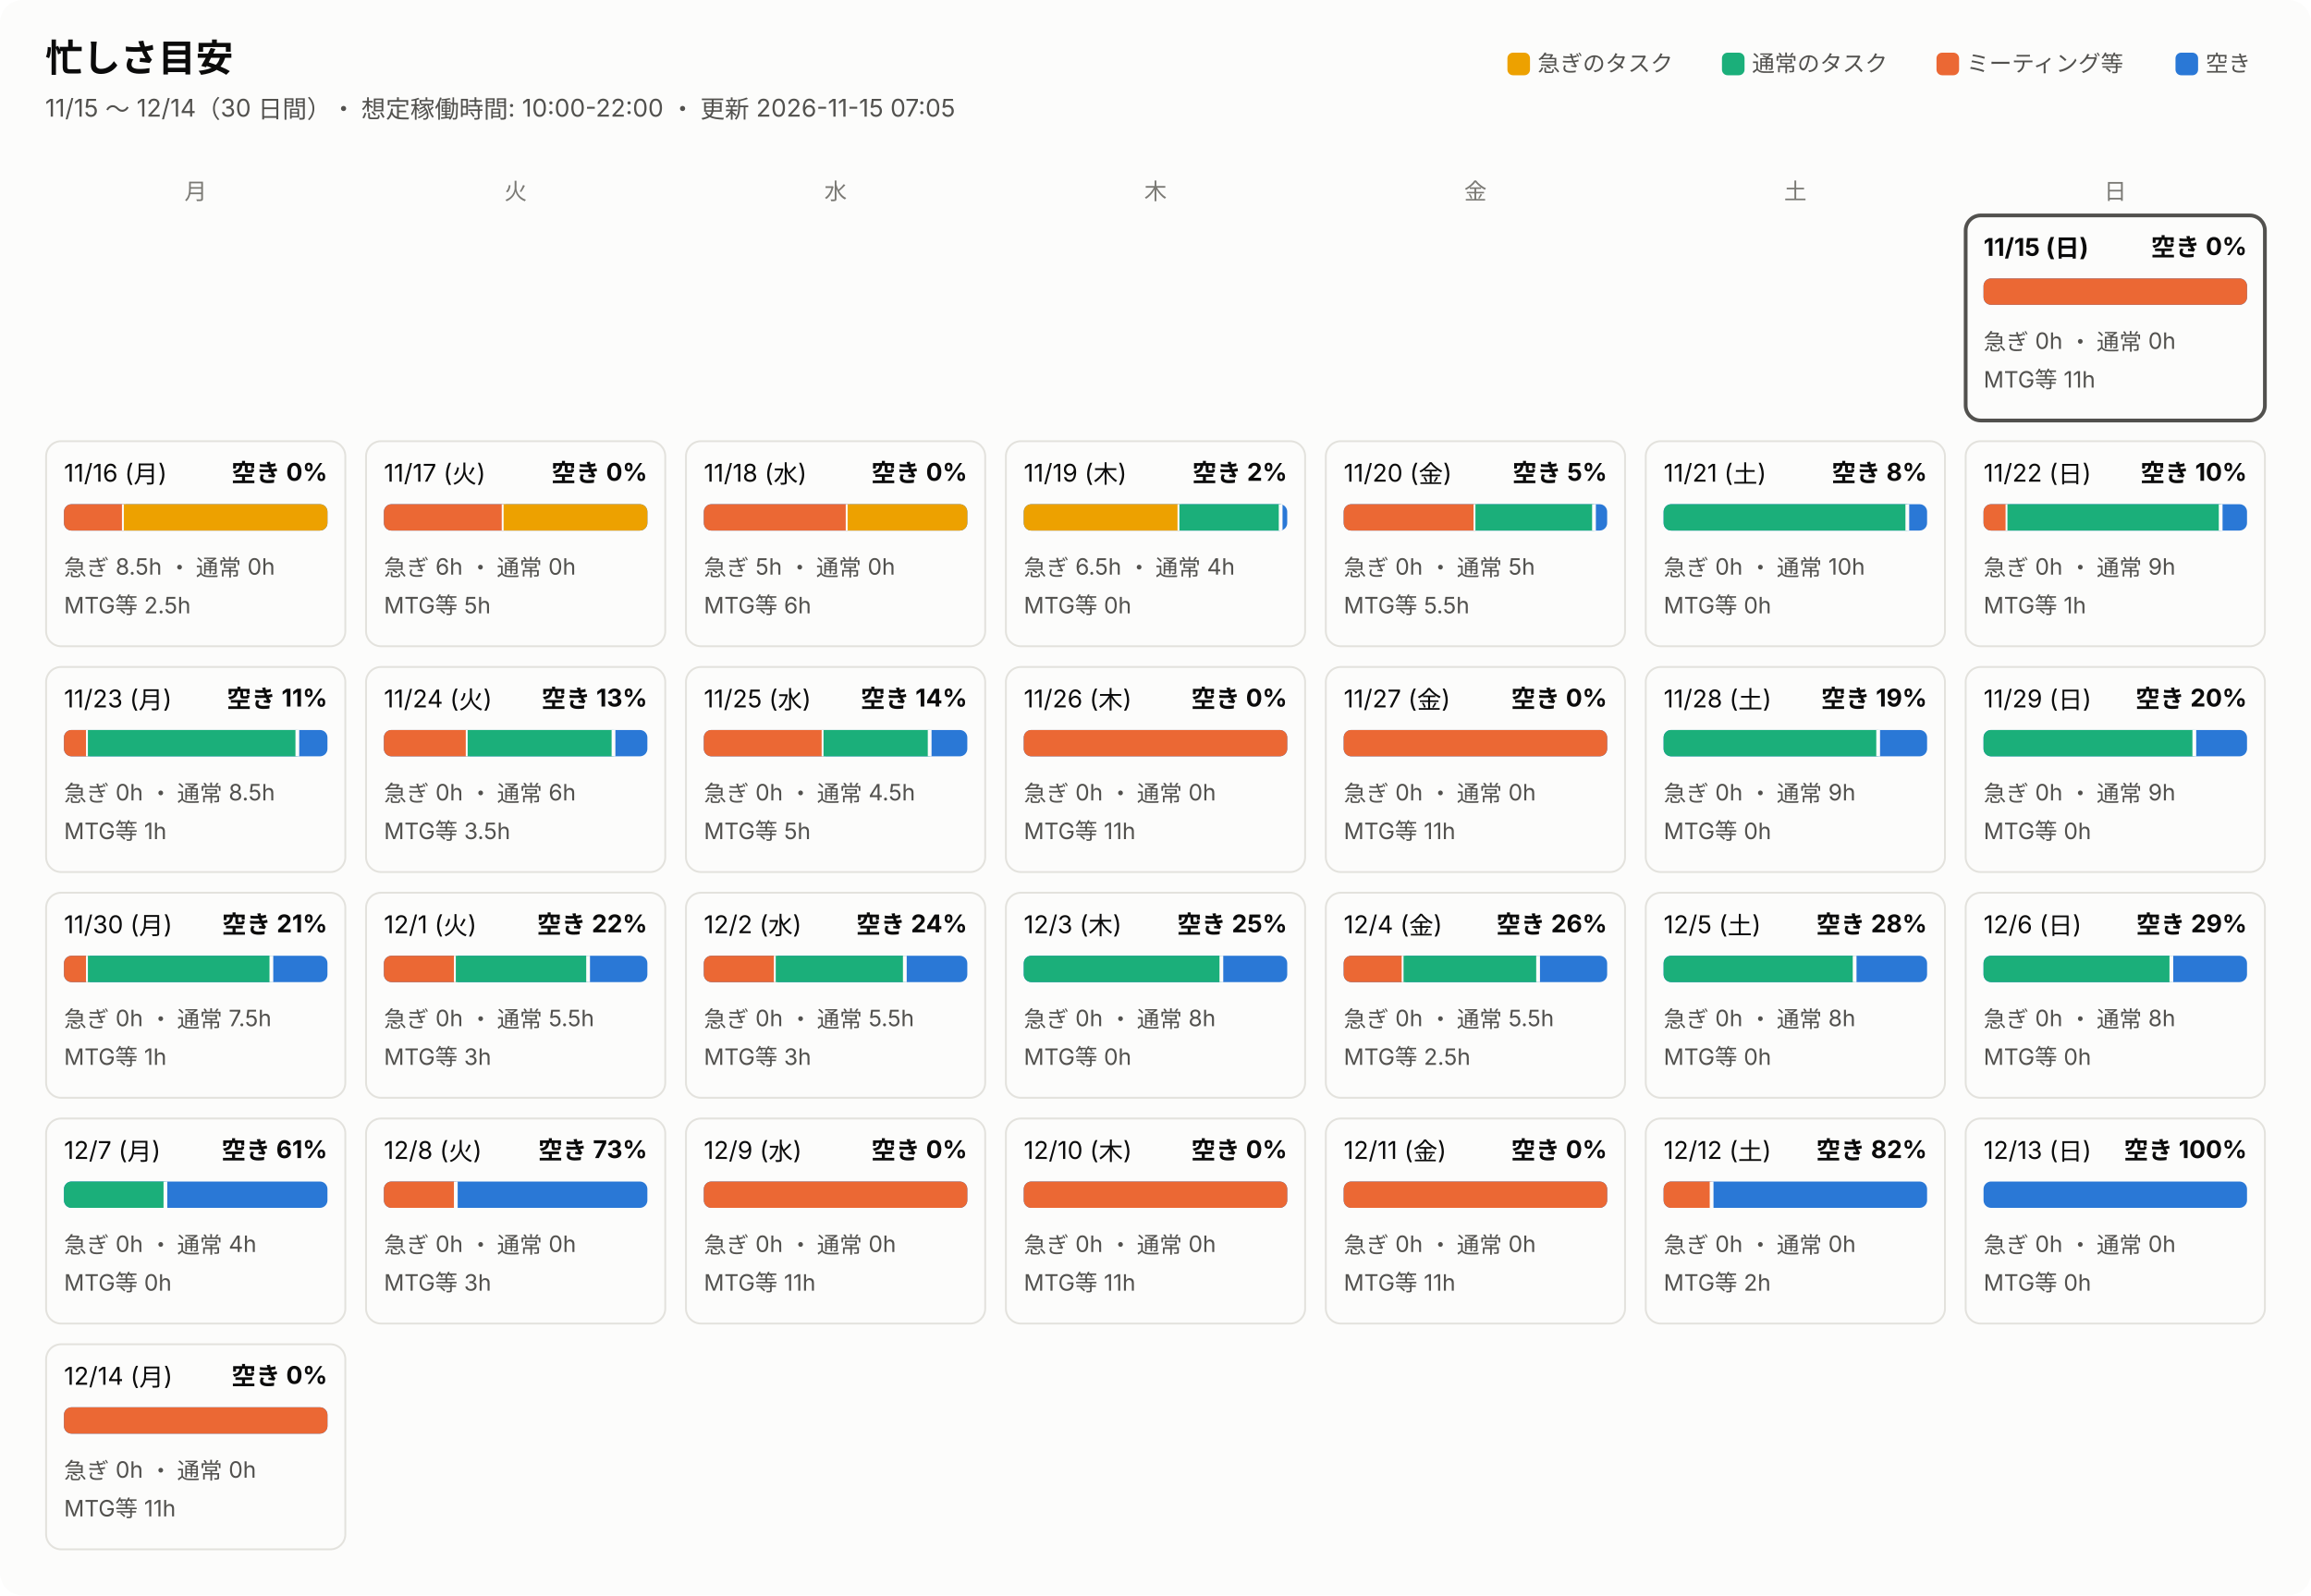
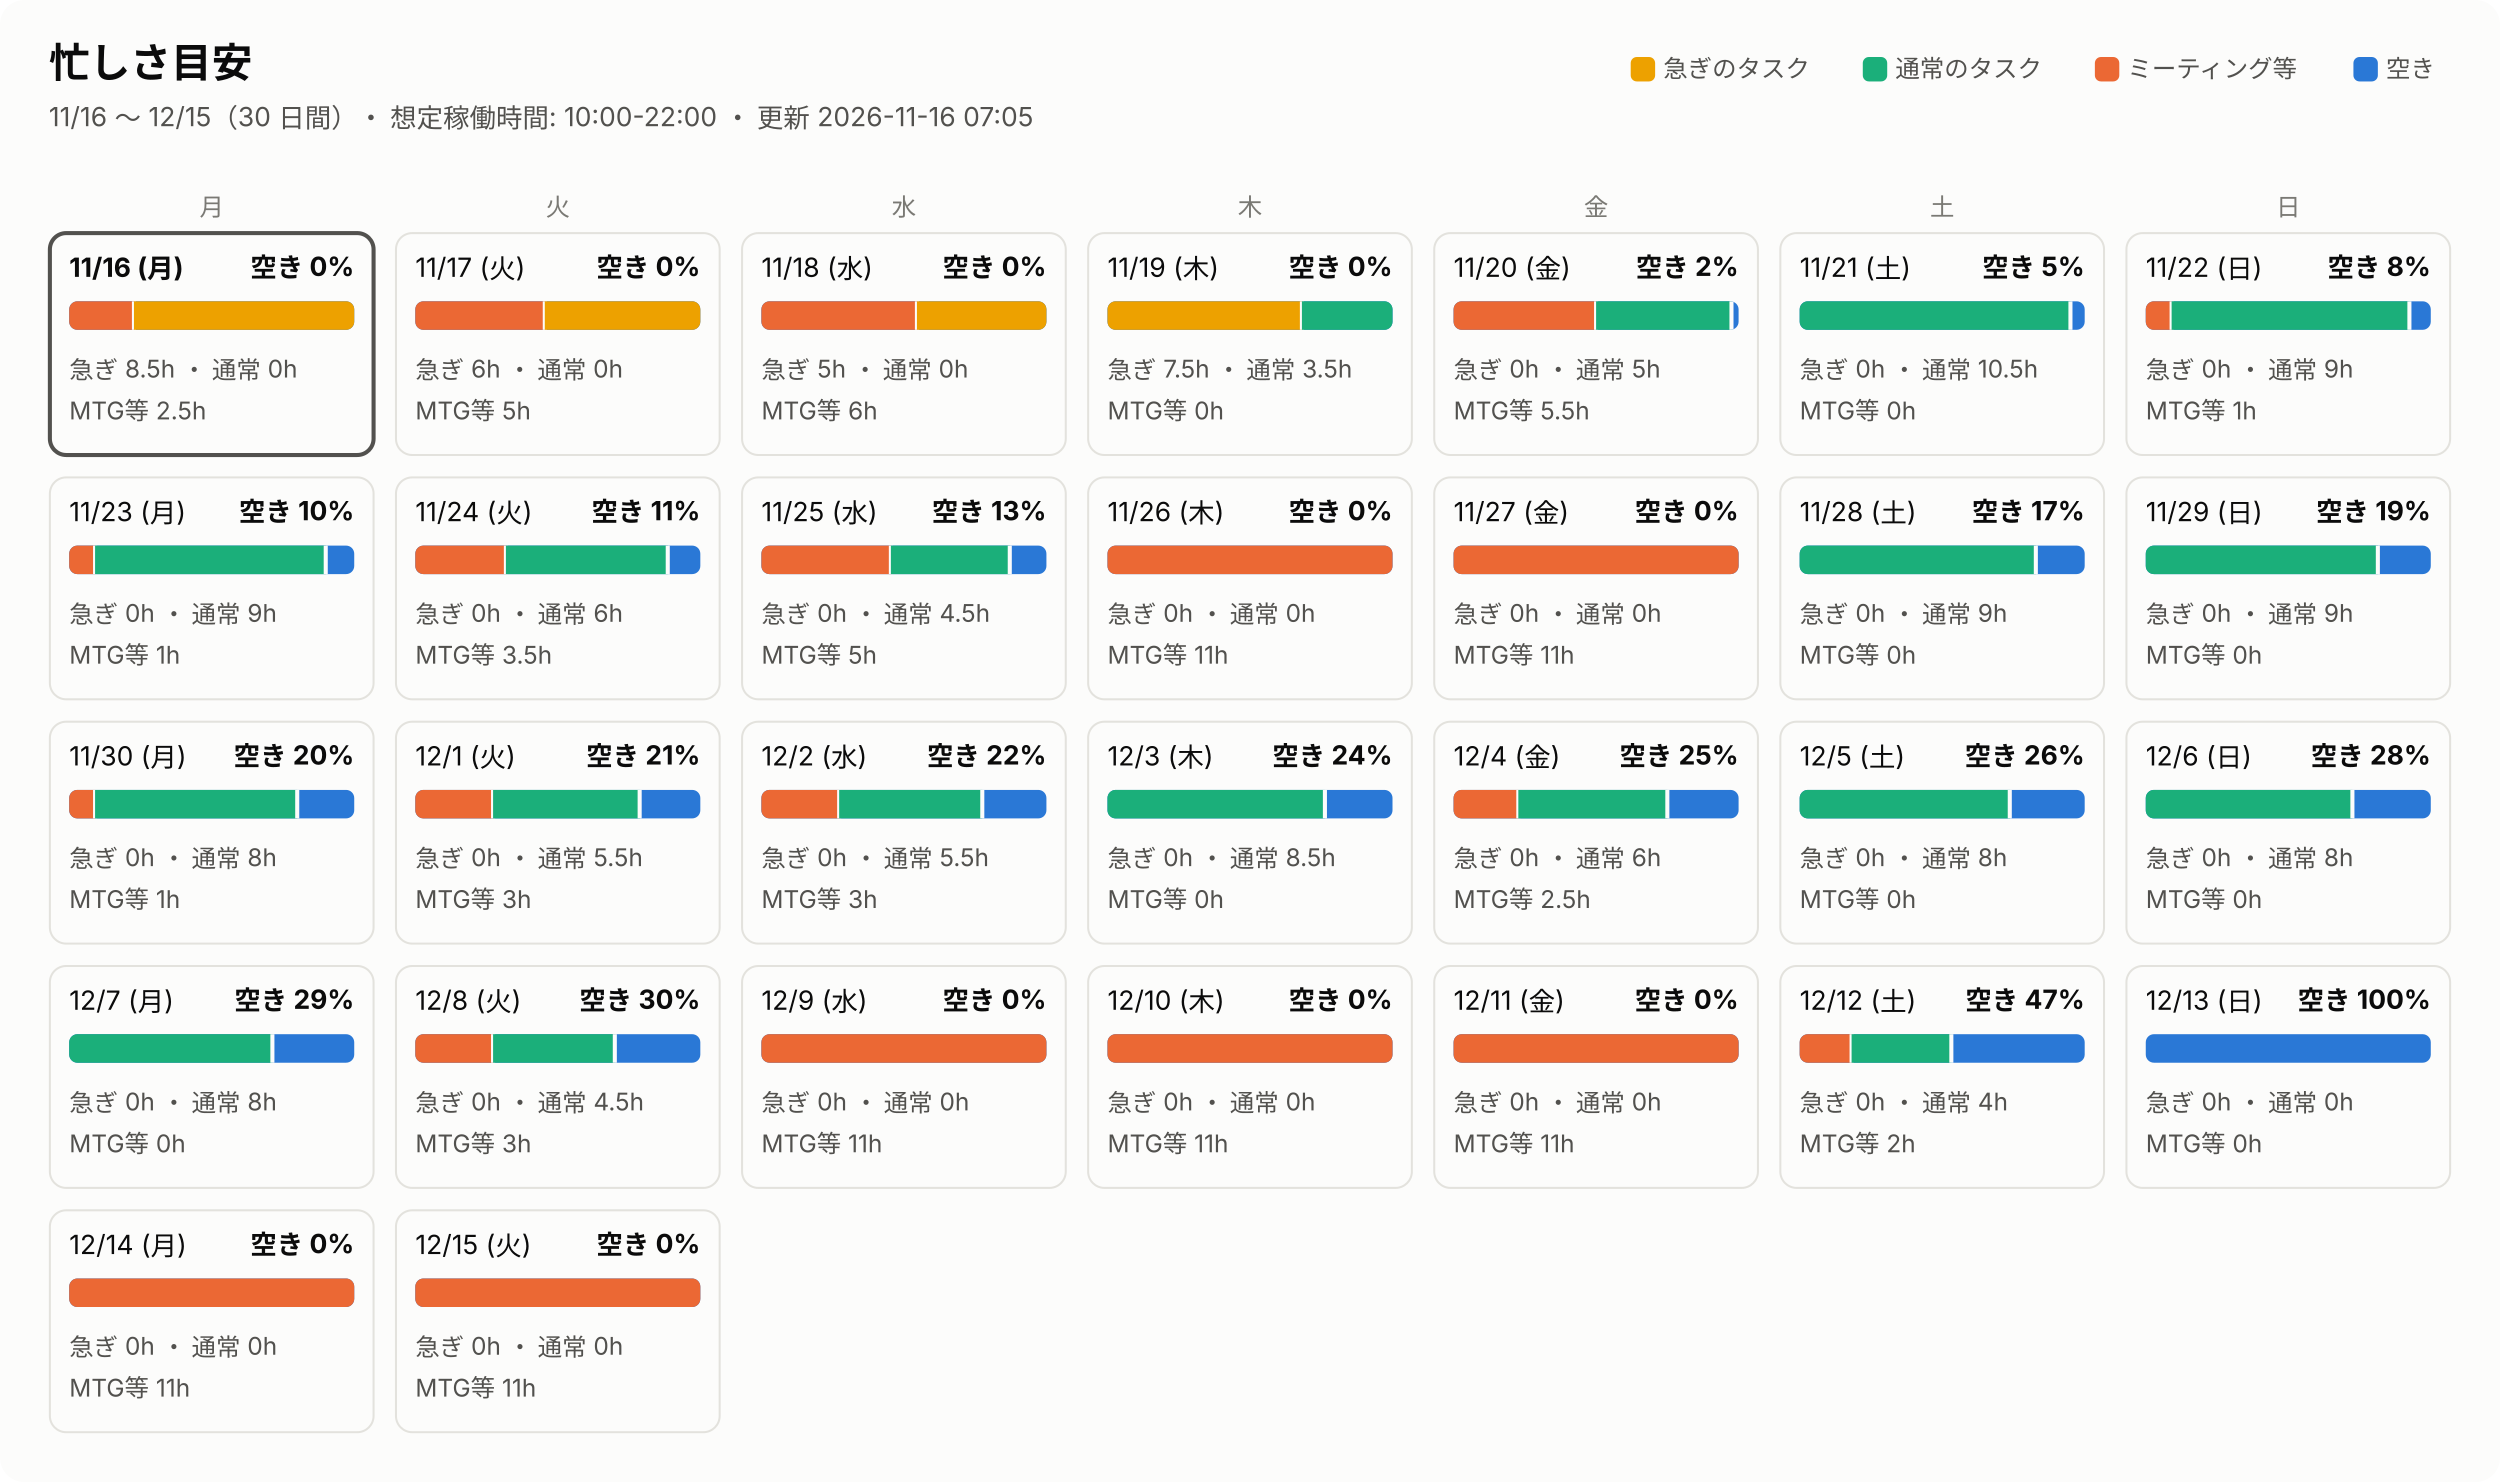
- <svg xmlns="http://www.w3.org/2000/svg" viewBox="0 0 1228 848" width="1228" height="848" role="img" aria-label="忙しさ目安" class="viz">
+ <svg xmlns="http://www.w3.org/2000/svg" viewBox="0 0 1228 728" width="1228" height="728" role="img" aria-label="忙しさ目安" class="viz">
  <style>
    .viz { color-scheme: light dark; }
    .surface { fill: #fcfcfb; }
    .text-1 { fill: #0b0b0b; }
    .text-2 { fill: #52514e; }
    .text-3 { fill: #7a7974; }
    .tasks { fill: #eda100; }
    .flex { fill: #1baf7a; }
    .meetings { fill: #eb6834; }
    .free { fill: #2a78d6; }
    .cell { fill: none; stroke: #e3e2dd; }
    .cell-today { fill: none; stroke: #52514e; }
    .gap { stroke: #fcfcfb; }
    .capmark { stroke: #0b0b0b; }
    .overflow { fill: #d03b3b; }
    text { font-family: -apple-system, BlinkMacSystemFont, "Segoe UI", "Hiragino Sans",
           "Noto Sans JP", "Yu Gothic UI", Meiryo, sans-serif; }
    @media (prefers-color-scheme: dark) {
      .surface { fill: #1a1a19; }
      .text-1 { fill: #f0efec; }
      .text-2 { fill: #c3c2b7; }
      .text-3 { fill: #8f8e87; }
      .tasks { fill: #c98500; }
      .flex { fill: #199e70; }
      .meetings { fill: #d95926; }
      .free { fill: #3987e5; }
      .cell { stroke: #333331; }
      .cell-today { stroke: #c3c2b7; }
      .gap { stroke: #1a1a19; }
      .capmark { stroke: #f0efec; }
      .overflow { fill: #e66767; }
    }
</style>
-   <rect class="surface" x="0" y="0" width="1228" height="848" rx="12" />
+   <rect class="surface" x="0" y="0" width="1228" height="728" rx="12" />
  <text class="text-1" x="24" y="38" font-size="20" font-weight="700">忙しさ目安</text>
-   <text class="text-2" x="24" y="62" font-size="13">11/15 〜 12/14（30 日間）・ 想定稼働時間: 10:00-22:00 ・ 更新 2026-11-15 07:05</text>
+   <text class="text-2" x="24" y="62" font-size="13">11/16 〜 12/15（30 日間）・ 想定稼働時間: 10:00-22:00 ・ 更新 2026-11-16 07:05</text>
  <rect class="tasks" x="801" y="28" width="12" height="12" rx="3" />
  <text class="text-2" x="817" y="38" font-size="12">急ぎのタスク</text>
  <rect class="flex" x="915" y="28" width="12" height="12" rx="3" />
  <text class="text-2" x="931" y="38" font-size="12">通常のタスク</text>
  <rect class="meetings" x="1029" y="28" width="12" height="12" rx="3" />
  <text class="text-2" x="1045" y="38" font-size="12">ミーティング等</text>
  <rect class="free" x="1156" y="28" width="12" height="12" rx="3" />
  <text class="text-2" x="1172" y="38" font-size="12">空き</text>
  <text class="text-3" x="104.0" y="106" text-anchor="middle" font-size="12">月</text>
  <text class="text-3" x="274.0" y="106" text-anchor="middle" font-size="12">火</text>
  <text class="text-3" x="444.0" y="106" text-anchor="middle" font-size="12">水</text>
  <text class="text-3" x="614.0" y="106" text-anchor="middle" font-size="12">木</text>
  <text class="text-3" x="784.0" y="106" text-anchor="middle" font-size="12">金</text>
  <text class="text-3" x="954.0" y="106" text-anchor="middle" font-size="12">土</text>
  <text class="text-3" x="1124.0" y="106" text-anchor="middle" font-size="12">日</text>
  <g>
-     <rect class="cell-today" stroke-width="2" x="1044.5" y="114.5" width="159" height="109" rx="8" />
-     <text class="text-1" x="1054" y="136" font-size="13" font-weight="700">11/15 (日)</text>
-     <text class="text-1" x="1194" y="136" text-anchor="end" font-size="13" font-weight="700">空き 0%</text>
+     <rect class="cell-today" stroke-width="2" x="24.5" y="114.5" width="159" height="109" rx="8" />
+     <text class="text-1" x="34" y="136" font-size="13" font-weight="700">11/16 (月)</text>
+     <text class="text-1" x="174" y="136" text-anchor="end" font-size="13" font-weight="700">空き 0%</text>
    <clipPath id="c0">
+       <rect x="34.0" y="148" width="140" height="14" rx="4" />
+     </clipPath>
+     <g clip-path="url(#c0)">
+       <rect class="free" x="34.0" y="148" width="140" height="14" />
+       <rect class="meetings" x="34.0" y="148" width="31.8" height="14" />
+       <line class="gap" stroke-width="2" x1="65.8" y1="148" x2="65.8" y2="162" />
+       <rect class="tasks" x="65.8" y="148" width="108.2" height="14" />
+     </g>
+     <text class="text-2" x="34" y="186" font-size="12">急ぎ 8.5h ・ 通常 0h</text>
+     <text class="text-2" x="34" y="206" font-size="12">MTG等 2.5h</text>
+   </g>
+   <g>
+     <rect class="cell" stroke-width="1" x="194.5" y="114.5" width="159" height="109" rx="8" />
+     <text class="text-1" x="204" y="136" font-size="13">11/17 (火)</text>
+     <text class="text-1" x="344" y="136" text-anchor="end" font-size="13" font-weight="700">空き 0%</text>
+     <clipPath id="c1">
+       <rect x="204.0" y="148" width="140" height="14" rx="4" />
+     </clipPath>
+     <g clip-path="url(#c1)">
+       <rect class="free" x="204.0" y="148" width="140" height="14" />
+       <rect class="meetings" x="204.0" y="148" width="63.6" height="14" />
+       <line class="gap" stroke-width="2" x1="267.6" y1="148" x2="267.6" y2="162" />
+       <rect class="tasks" x="267.6" y="148" width="76.4" height="14" />
+     </g>
+     <text class="text-2" x="204" y="186" font-size="12">急ぎ 6h ・ 通常 0h</text>
+     <text class="text-2" x="204" y="206" font-size="12">MTG等 5h</text>
+   </g>
+   <g>
+     <rect class="cell" stroke-width="1" x="364.5" y="114.5" width="159" height="109" rx="8" />
+     <text class="text-1" x="374" y="136" font-size="13">11/18 (水)</text>
+     <text class="text-1" x="514" y="136" text-anchor="end" font-size="13" font-weight="700">空き 0%</text>
+     <clipPath id="c2">
+       <rect x="374.0" y="148" width="140" height="14" rx="4" />
+     </clipPath>
+     <g clip-path="url(#c2)">
+       <rect class="free" x="374.0" y="148" width="140" height="14" />
+       <rect class="meetings" x="374.0" y="148" width="76.4" height="14" />
+       <line class="gap" stroke-width="2" x1="450.4" y1="148" x2="450.4" y2="162" />
+       <rect class="tasks" x="450.4" y="148" width="63.6" height="14" />
+     </g>
+     <text class="text-2" x="374" y="186" font-size="12">急ぎ 5h ・ 通常 0h</text>
+     <text class="text-2" x="374" y="206" font-size="12">MTG等 6h</text>
+   </g>
+   <g>
+     <rect class="cell" stroke-width="1" x="534.5" y="114.5" width="159" height="109" rx="8" />
+     <text class="text-1" x="544" y="136" font-size="13">11/19 (木)</text>
+     <text class="text-1" x="684" y="136" text-anchor="end" font-size="13" font-weight="700">空き 0%</text>
+     <clipPath id="c3">
+       <rect x="544.0" y="148" width="140" height="14" rx="4" />
+     </clipPath>
+     <g clip-path="url(#c3)">
+       <rect class="free" x="544.0" y="148" width="140" height="14" />
+       <rect class="tasks" x="544.0" y="148" width="95.5" height="14" />
+       <line class="gap" stroke-width="2" x1="639.5" y1="148" x2="639.5" y2="162" />
+       <rect class="flex" x="639.5" y="148" width="44.5" height="14" />
+     </g>
+     <text class="text-2" x="544" y="186" font-size="12">急ぎ 7.5h ・ 通常 3.5h</text>
+     <text class="text-2" x="544" y="206" font-size="12">MTG等 0h</text>
+   </g>
+   <g>
+     <rect class="cell" stroke-width="1" x="704.5" y="114.5" width="159" height="109" rx="8" />
+     <text class="text-1" x="714" y="136" font-size="13">11/20 (金)</text>
+     <text class="text-1" x="854" y="136" text-anchor="end" font-size="13" font-weight="700">空き 2%</text>
+     <clipPath id="c4">
+       <rect x="714.0" y="148" width="140" height="14" rx="4" />
+     </clipPath>
+     <g clip-path="url(#c4)">
+       <rect class="free" x="714.0" y="148" width="140" height="14" />
+       <rect class="meetings" x="714.0" y="148" width="70.0" height="14" />
+       <line class="gap" stroke-width="2" x1="784.0" y1="148" x2="784.0" y2="162" />
+       <rect class="flex" x="784.0" y="148" width="66.5" height="14" />
+       <line class="gap" stroke-width="2" x1="850.5" y1="148" x2="850.5" y2="162" />
+     </g>
+     <text class="text-2" x="714" y="186" font-size="12">急ぎ 0h ・ 通常 5h</text>
+     <text class="text-2" x="714" y="206" font-size="12">MTG等 5.5h</text>
+   </g>
+   <g>
+     <rect class="cell" stroke-width="1" x="874.5" y="114.5" width="159" height="109" rx="8" />
+     <text class="text-1" x="884" y="136" font-size="13">11/21 (土)</text>
+     <text class="text-1" x="1024" y="136" text-anchor="end" font-size="13" font-weight="700">空き 5%</text>
+     <clipPath id="c5">
+       <rect x="884.0" y="148" width="140" height="14" rx="4" />
+     </clipPath>
+     <g clip-path="url(#c5)">
+       <rect class="free" x="884.0" y="148" width="140" height="14" />
+       <rect class="flex" x="884.0" y="148" width="133.0" height="14" />
+       <line class="gap" stroke-width="2" x1="1017.0" y1="148" x2="1017.0" y2="162" />
+     </g>
+     <text class="text-2" x="884" y="186" font-size="12">急ぎ 0h ・ 通常 10.5h</text>
+     <text class="text-2" x="884" y="206" font-size="12">MTG等 0h</text>
+   </g>
+   <g>
+     <rect class="cell" stroke-width="1" x="1044.5" y="114.5" width="159" height="109" rx="8" />
+     <text class="text-1" x="1054" y="136" font-size="13">11/22 (日)</text>
+     <text class="text-1" x="1194" y="136" text-anchor="end" font-size="13" font-weight="700">空き 8%</text>
+     <clipPath id="c6">
      <rect x="1054.0" y="148" width="140" height="14" rx="4" />
    </clipPath>
-     <g clip-path="url(#c0)">
+     <g clip-path="url(#c6)">
      <rect class="free" x="1054.0" y="148" width="140" height="14" />
-       <rect class="meetings" x="1054.0" y="148" width="140.0" height="14" />
-     </g>
-     <text class="text-2" x="1054" y="186" font-size="12">急ぎ 0h ・ 通常 0h</text>
-     <text class="text-2" x="1054" y="206" font-size="12">MTG等 11h</text>
+       <rect class="meetings" x="1054.0" y="148" width="12.7" height="14" />
+       <line class="gap" stroke-width="2" x1="1066.7" y1="148" x2="1066.7" y2="162" />
+       <rect class="flex" x="1066.7" y="148" width="116.8" height="14" />
+       <line class="gap" stroke-width="2" x1="1183.5" y1="148" x2="1183.5" y2="162" />
+     </g>
+     <text class="text-2" x="1054" y="186" font-size="12">急ぎ 0h ・ 通常 9h</text>
+     <text class="text-2" x="1054" y="206" font-size="12">MTG等 1h</text>
  </g>
  <g>
    <rect class="cell" stroke-width="1" x="24.5" y="234.5" width="159" height="109" rx="8" />
-     <text class="text-1" x="34" y="256" font-size="13">11/16 (月)</text>
-     <text class="text-1" x="174" y="256" text-anchor="end" font-size="13" font-weight="700">空き 0%</text>
-     <clipPath id="c1">
+     <text class="text-1" x="34" y="256" font-size="13">11/23 (月)</text>
+     <text class="text-1" x="174" y="256" text-anchor="end" font-size="13" font-weight="700">空き 10%</text>
+     <clipPath id="c7">
      <rect x="34.0" y="268" width="140" height="14" rx="4" />
    </clipPath>
-     <g clip-path="url(#c1)">
+     <g clip-path="url(#c7)">
      <rect class="free" x="34.0" y="268" width="140" height="14" />
-       <rect class="meetings" x="34.0" y="268" width="31.8" height="14" />
-       <line class="gap" stroke-width="2" x1="65.8" y1="268" x2="65.8" y2="282" />
-       <rect class="tasks" x="65.8" y="268" width="108.2" height="14" />
-     </g>
-     <text class="text-2" x="34" y="306" font-size="12">急ぎ 8.5h ・ 通常 0h</text>
-     <text class="text-2" x="34" y="326" font-size="12">MTG等 2.5h</text>
+       <rect class="meetings" x="34.0" y="268" width="12.7" height="14" />
+       <line class="gap" stroke-width="2" x1="46.7" y1="268" x2="46.7" y2="282" />
+       <rect class="flex" x="46.7" y="268" width="113.3" height="14" />
+       <line class="gap" stroke-width="2" x1="160.0" y1="268" x2="160.0" y2="282" />
+     </g>
+     <text class="text-2" x="34" y="306" font-size="12">急ぎ 0h ・ 通常 9h</text>
+     <text class="text-2" x="34" y="326" font-size="12">MTG等 1h</text>
  </g>
  <g>
    <rect class="cell" stroke-width="1" x="194.5" y="234.5" width="159" height="109" rx="8" />
-     <text class="text-1" x="204" y="256" font-size="13">11/17 (火)</text>
-     <text class="text-1" x="344" y="256" text-anchor="end" font-size="13" font-weight="700">空き 0%</text>
-     <clipPath id="c2">
+     <text class="text-1" x="204" y="256" font-size="13">11/24 (火)</text>
+     <text class="text-1" x="344" y="256" text-anchor="end" font-size="13" font-weight="700">空き 11%</text>
+     <clipPath id="c8">
      <rect x="204.0" y="268" width="140" height="14" rx="4" />
    </clipPath>
-     <g clip-path="url(#c2)">
+     <g clip-path="url(#c8)">
      <rect class="free" x="204.0" y="268" width="140" height="14" />
-       <rect class="meetings" x="204.0" y="268" width="63.6" height="14" />
-       <line class="gap" stroke-width="2" x1="267.6" y1="268" x2="267.6" y2="282" />
-       <rect class="tasks" x="267.6" y="268" width="76.4" height="14" />
-     </g>
-     <text class="text-2" x="204" y="306" font-size="12">急ぎ 6h ・ 通常 0h</text>
-     <text class="text-2" x="204" y="326" font-size="12">MTG等 5h</text>
+       <rect class="meetings" x="204.0" y="268" width="44.5" height="14" />
+       <line class="gap" stroke-width="2" x1="248.5" y1="268" x2="248.5" y2="282" />
+       <rect class="flex" x="248.5" y="268" width="79.5" height="14" />
+       <line class="gap" stroke-width="2" x1="328.0" y1="268" x2="328.0" y2="282" />
+     </g>
+     <text class="text-2" x="204" y="306" font-size="12">急ぎ 0h ・ 通常 6h</text>
+     <text class="text-2" x="204" y="326" font-size="12">MTG等 3.5h</text>
  </g>
  <g>
    <rect class="cell" stroke-width="1" x="364.5" y="234.5" width="159" height="109" rx="8" />
-     <text class="text-1" x="374" y="256" font-size="13">11/18 (水)</text>
-     <text class="text-1" x="514" y="256" text-anchor="end" font-size="13" font-weight="700">空き 0%</text>
-     <clipPath id="c3">
+     <text class="text-1" x="374" y="256" font-size="13">11/25 (水)</text>
+     <text class="text-1" x="514" y="256" text-anchor="end" font-size="13" font-weight="700">空き 13%</text>
+     <clipPath id="c9">
      <rect x="374.0" y="268" width="140" height="14" rx="4" />
    </clipPath>
-     <g clip-path="url(#c3)">
+     <g clip-path="url(#c9)">
      <rect class="free" x="374.0" y="268" width="140" height="14" />
-       <rect class="meetings" x="374.0" y="268" width="76.4" height="14" />
-       <line class="gap" stroke-width="2" x1="450.4" y1="268" x2="450.4" y2="282" />
-       <rect class="tasks" x="450.4" y="268" width="63.6" height="14" />
-     </g>
-     <text class="text-2" x="374" y="306" font-size="12">急ぎ 5h ・ 通常 0h</text>
-     <text class="text-2" x="374" y="326" font-size="12">MTG等 6h</text>
+       <rect class="meetings" x="374.0" y="268" width="63.6" height="14" />
+       <line class="gap" stroke-width="2" x1="437.6" y1="268" x2="437.6" y2="282" />
+       <rect class="flex" x="437.6" y="268" width="58.4" height="14" />
+       <line class="gap" stroke-width="2" x1="496.0" y1="268" x2="496.0" y2="282" />
+     </g>
+     <text class="text-2" x="374" y="306" font-size="12">急ぎ 0h ・ 通常 4.5h</text>
+     <text class="text-2" x="374" y="326" font-size="12">MTG等 5h</text>
  </g>
  <g>
    <rect class="cell" stroke-width="1" x="534.5" y="234.5" width="159" height="109" rx="8" />
-     <text class="text-1" x="544" y="256" font-size="13">11/19 (木)</text>
-     <text class="text-1" x="684" y="256" text-anchor="end" font-size="13" font-weight="700">空き 2%</text>
-     <clipPath id="c4">
+     <text class="text-1" x="544" y="256" font-size="13">11/26 (木)</text>
+     <text class="text-1" x="684" y="256" text-anchor="end" font-size="13" font-weight="700">空き 0%</text>
+     <clipPath id="c10">
      <rect x="544.0" y="268" width="140" height="14" rx="4" />
    </clipPath>
-     <g clip-path="url(#c4)">
+     <g clip-path="url(#c10)">
      <rect class="free" x="544.0" y="268" width="140" height="14" />
-       <rect class="tasks" x="544.0" y="268" width="82.7" height="14" />
-       <line class="gap" stroke-width="2" x1="626.7" y1="268" x2="626.7" y2="282" />
-       <rect class="flex" x="626.7" y="268" width="53.8" height="14" />
-       <line class="gap" stroke-width="2" x1="680.5" y1="268" x2="680.5" y2="282" />
-     </g>
-     <text class="text-2" x="544" y="306" font-size="12">急ぎ 6.5h ・ 通常 4h</text>
-     <text class="text-2" x="544" y="326" font-size="12">MTG等 0h</text>
+       <rect class="meetings" x="544.0" y="268" width="140.0" height="14" />
+     </g>
+     <text class="text-2" x="544" y="306" font-size="12">急ぎ 0h ・ 通常 0h</text>
+     <text class="text-2" x="544" y="326" font-size="12">MTG等 11h</text>
  </g>
  <g>
    <rect class="cell" stroke-width="1" x="704.5" y="234.5" width="159" height="109" rx="8" />
-     <text class="text-1" x="714" y="256" font-size="13">11/20 (金)</text>
-     <text class="text-1" x="854" y="256" text-anchor="end" font-size="13" font-weight="700">空き 5%</text>
-     <clipPath id="c5">
+     <text class="text-1" x="714" y="256" font-size="13">11/27 (金)</text>
+     <text class="text-1" x="854" y="256" text-anchor="end" font-size="13" font-weight="700">空き 0%</text>
+     <clipPath id="c11">
      <rect x="714.0" y="268" width="140" height="14" rx="4" />
    </clipPath>
-     <g clip-path="url(#c5)">
+     <g clip-path="url(#c11)">
      <rect class="free" x="714.0" y="268" width="140" height="14" />
-       <rect class="meetings" x="714.0" y="268" width="70.0" height="14" />
-       <line class="gap" stroke-width="2" x1="784.0" y1="268" x2="784.0" y2="282" />
-       <rect class="flex" x="784.0" y="268" width="63.0" height="14" />
-       <line class="gap" stroke-width="2" x1="847.0" y1="268" x2="847.0" y2="282" />
-     </g>
-     <text class="text-2" x="714" y="306" font-size="12">急ぎ 0h ・ 通常 5h</text>
-     <text class="text-2" x="714" y="326" font-size="12">MTG等 5.5h</text>
+       <rect class="meetings" x="714.0" y="268" width="140.0" height="14" />
+     </g>
+     <text class="text-2" x="714" y="306" font-size="12">急ぎ 0h ・ 通常 0h</text>
+     <text class="text-2" x="714" y="326" font-size="12">MTG等 11h</text>
  </g>
  <g>
    <rect class="cell" stroke-width="1" x="874.5" y="234.5" width="159" height="109" rx="8" />
-     <text class="text-1" x="884" y="256" font-size="13">11/21 (土)</text>
-     <text class="text-1" x="1024" y="256" text-anchor="end" font-size="13" font-weight="700">空き 8%</text>
-     <clipPath id="c6">
+     <text class="text-1" x="884" y="256" font-size="13">11/28 (土)</text>
+     <text class="text-1" x="1024" y="256" text-anchor="end" font-size="13" font-weight="700">空き 17%</text>
+     <clipPath id="c12">
      <rect x="884.0" y="268" width="140" height="14" rx="4" />
    </clipPath>
-     <g clip-path="url(#c6)">
+     <g clip-path="url(#c12)">
      <rect class="free" x="884.0" y="268" width="140" height="14" />
-       <rect class="flex" x="884.0" y="268" width="129.5" height="14" />
-       <line class="gap" stroke-width="2" x1="1013.5" y1="268" x2="1013.5" y2="282" />
-     </g>
-     <text class="text-2" x="884" y="306" font-size="12">急ぎ 0h ・ 通常 10h</text>
+       <rect class="flex" x="884.0" y="268" width="116.0" height="14" />
+       <line class="gap" stroke-width="2" x1="1000.0" y1="268" x2="1000.0" y2="282" />
+     </g>
+     <text class="text-2" x="884" y="306" font-size="12">急ぎ 0h ・ 通常 9h</text>
    <text class="text-2" x="884" y="326" font-size="12">MTG等 0h</text>
  </g>
  <g>
    <rect class="cell" stroke-width="1" x="1044.5" y="234.5" width="159" height="109" rx="8" />
-     <text class="text-1" x="1054" y="256" font-size="13">11/22 (日)</text>
-     <text class="text-1" x="1194" y="256" text-anchor="end" font-size="13" font-weight="700">空き 10%</text>
-     <clipPath id="c7">
+     <text class="text-1" x="1054" y="256" font-size="13">11/29 (日)</text>
+     <text class="text-1" x="1194" y="256" text-anchor="end" font-size="13" font-weight="700">空き 19%</text>
+     <clipPath id="c13">
      <rect x="1054.0" y="268" width="140" height="14" rx="4" />
    </clipPath>
-     <g clip-path="url(#c7)">
+     <g clip-path="url(#c13)">
      <rect class="free" x="1054.0" y="268" width="140" height="14" />
-       <rect class="meetings" x="1054.0" y="268" width="12.7" height="14" />
-       <line class="gap" stroke-width="2" x1="1066.7" y1="268" x2="1066.7" y2="282" />
-       <rect class="flex" x="1066.7" y="268" width="113.3" height="14" />
-       <line class="gap" stroke-width="2" x1="1180.0" y1="268" x2="1180.0" y2="282" />
+       <rect class="flex" x="1054.0" y="268" width="114.0" height="14" />
+       <line class="gap" stroke-width="2" x1="1168.0" y1="268" x2="1168.0" y2="282" />
    </g>
    <text class="text-2" x="1054" y="306" font-size="12">急ぎ 0h ・ 通常 9h</text>
-     <text class="text-2" x="1054" y="326" font-size="12">MTG等 1h</text>
+     <text class="text-2" x="1054" y="326" font-size="12">MTG等 0h</text>
  </g>
  <g>
    <rect class="cell" stroke-width="1" x="24.5" y="354.5" width="159" height="109" rx="8" />
-     <text class="text-1" x="34" y="376" font-size="13">11/23 (月)</text>
-     <text class="text-1" x="174" y="376" text-anchor="end" font-size="13" font-weight="700">空き 11%</text>
-     <clipPath id="c8">
+     <text class="text-1" x="34" y="376" font-size="13">11/30 (月)</text>
+     <text class="text-1" x="174" y="376" text-anchor="end" font-size="13" font-weight="700">空き 20%</text>
+     <clipPath id="c14">
      <rect x="34.0" y="388" width="140" height="14" rx="4" />
    </clipPath>
-     <g clip-path="url(#c8)">
+     <g clip-path="url(#c14)">
      <rect class="free" x="34.0" y="388" width="140" height="14" />
      <rect class="meetings" x="34.0" y="388" width="12.7" height="14" />
      <line class="gap" stroke-width="2" x1="46.7" y1="388" x2="46.7" y2="402" />
-       <rect class="flex" x="46.7" y="388" width="111.3" height="14" />
-       <line class="gap" stroke-width="2" x1="158.0" y1="388" x2="158.0" y2="402" />
-     </g>
-     <text class="text-2" x="34" y="426" font-size="12">急ぎ 0h ・ 通常 8.5h</text>
+       <rect class="flex" x="46.7" y="388" width="99.3" height="14" />
+       <line class="gap" stroke-width="2" x1="146.0" y1="388" x2="146.0" y2="402" />
+     </g>
+     <text class="text-2" x="34" y="426" font-size="12">急ぎ 0h ・ 通常 8h</text>
    <text class="text-2" x="34" y="446" font-size="12">MTG等 1h</text>
  </g>
  <g>
    <rect class="cell" stroke-width="1" x="194.5" y="354.5" width="159" height="109" rx="8" />
-     <text class="text-1" x="204" y="376" font-size="13">11/24 (火)</text>
-     <text class="text-1" x="344" y="376" text-anchor="end" font-size="13" font-weight="700">空き 13%</text>
-     <clipPath id="c9">
+     <text class="text-1" x="204" y="376" font-size="13">12/1 (火)</text>
+     <text class="text-1" x="344" y="376" text-anchor="end" font-size="13" font-weight="700">空き 21%</text>
+     <clipPath id="c15">
      <rect x="204.0" y="388" width="140" height="14" rx="4" />
    </clipPath>
-     <g clip-path="url(#c9)">
+     <g clip-path="url(#c15)">
      <rect class="free" x="204.0" y="388" width="140" height="14" />
-       <rect class="meetings" x="204.0" y="388" width="44.5" height="14" />
-       <line class="gap" stroke-width="2" x1="248.5" y1="388" x2="248.5" y2="402" />
-       <rect class="flex" x="248.5" y="388" width="77.5" height="14" />
-       <line class="gap" stroke-width="2" x1="326.0" y1="388" x2="326.0" y2="402" />
-     </g>
-     <text class="text-2" x="204" y="426" font-size="12">急ぎ 0h ・ 通常 6h</text>
-     <text class="text-2" x="204" y="446" font-size="12">MTG等 3.5h</text>
+       <rect class="meetings" x="204.0" y="388" width="38.2" height="14" />
+       <line class="gap" stroke-width="2" x1="242.2" y1="388" x2="242.2" y2="402" />
+       <rect class="flex" x="242.2" y="388" width="72.1" height="14" />
+       <line class="gap" stroke-width="2" x1="314.2" y1="388" x2="314.2" y2="402" />
+     </g>
+     <text class="text-2" x="204" y="426" font-size="12">急ぎ 0h ・ 通常 5.5h</text>
+     <text class="text-2" x="204" y="446" font-size="12">MTG等 3h</text>
  </g>
  <g>
    <rect class="cell" stroke-width="1" x="364.5" y="354.5" width="159" height="109" rx="8" />
-     <text class="text-1" x="374" y="376" font-size="13">11/25 (水)</text>
-     <text class="text-1" x="514" y="376" text-anchor="end" font-size="13" font-weight="700">空き 14%</text>
-     <clipPath id="c10">
+     <text class="text-1" x="374" y="376" font-size="13">12/2 (水)</text>
+     <text class="text-1" x="514" y="376" text-anchor="end" font-size="13" font-weight="700">空き 22%</text>
+     <clipPath id="c16">
      <rect x="374.0" y="388" width="140" height="14" rx="4" />
    </clipPath>
-     <g clip-path="url(#c10)">
+     <g clip-path="url(#c16)">
      <rect class="free" x="374.0" y="388" width="140" height="14" />
-       <rect class="meetings" x="374.0" y="388" width="63.6" height="14" />
-       <line class="gap" stroke-width="2" x1="437.6" y1="388" x2="437.6" y2="402" />
-       <rect class="flex" x="437.6" y="388" width="56.4" height="14" />
-       <line class="gap" stroke-width="2" x1="494.0" y1="388" x2="494.0" y2="402" />
-     </g>
-     <text class="text-2" x="374" y="426" font-size="12">急ぎ 0h ・ 通常 4.5h</text>
-     <text class="text-2" x="374" y="446" font-size="12">MTG等 5h</text>
+       <rect class="meetings" x="374.0" y="388" width="38.2" height="14" />
+       <line class="gap" stroke-width="2" x1="412.2" y1="388" x2="412.2" y2="402" />
+       <rect class="flex" x="412.2" y="388" width="70.3" height="14" />
+       <line class="gap" stroke-width="2" x1="482.5" y1="388" x2="482.5" y2="402" />
+     </g>
+     <text class="text-2" x="374" y="426" font-size="12">急ぎ 0h ・ 通常 5.5h</text>
+     <text class="text-2" x="374" y="446" font-size="12">MTG等 3h</text>
  </g>
  <g>
    <rect class="cell" stroke-width="1" x="534.5" y="354.5" width="159" height="109" rx="8" />
-     <text class="text-1" x="544" y="376" font-size="13">11/26 (木)</text>
-     <text class="text-1" x="684" y="376" text-anchor="end" font-size="13" font-weight="700">空き 0%</text>
-     <clipPath id="c11">
+     <text class="text-1" x="544" y="376" font-size="13">12/3 (木)</text>
+     <text class="text-1" x="684" y="376" text-anchor="end" font-size="13" font-weight="700">空き 24%</text>
+     <clipPath id="c17">
      <rect x="544.0" y="388" width="140" height="14" rx="4" />
    </clipPath>
-     <g clip-path="url(#c11)">
+     <g clip-path="url(#c17)">
      <rect class="free" x="544.0" y="388" width="140" height="14" />
-       <rect class="meetings" x="544.0" y="388" width="140.0" height="14" />
-     </g>
-     <text class="text-2" x="544" y="426" font-size="12">急ぎ 0h ・ 通常 0h</text>
-     <text class="text-2" x="544" y="446" font-size="12">MTG等 11h</text>
+       <rect class="flex" x="544.0" y="388" width="106.7" height="14" />
+       <line class="gap" stroke-width="2" x1="650.8" y1="388" x2="650.8" y2="402" />
+     </g>
+     <text class="text-2" x="544" y="426" font-size="12">急ぎ 0h ・ 通常 8.5h</text>
+     <text class="text-2" x="544" y="446" font-size="12">MTG等 0h</text>
  </g>
  <g>
    <rect class="cell" stroke-width="1" x="704.5" y="354.5" width="159" height="109" rx="8" />
-     <text class="text-1" x="714" y="376" font-size="13">11/27 (金)</text>
-     <text class="text-1" x="854" y="376" text-anchor="end" font-size="13" font-weight="700">空き 0%</text>
-     <clipPath id="c12">
+     <text class="text-1" x="714" y="376" font-size="13">12/4 (金)</text>
+     <text class="text-1" x="854" y="376" text-anchor="end" font-size="13" font-weight="700">空き 25%</text>
+     <clipPath id="c18">
      <rect x="714.0" y="388" width="140" height="14" rx="4" />
    </clipPath>
-     <g clip-path="url(#c12)">
+     <g clip-path="url(#c18)">
      <rect class="free" x="714.0" y="388" width="140" height="14" />
-       <rect class="meetings" x="714.0" y="388" width="140.0" height="14" />
-     </g>
-     <text class="text-2" x="714" y="426" font-size="12">急ぎ 0h ・ 通常 0h</text>
-     <text class="text-2" x="714" y="446" font-size="12">MTG等 11h</text>
+       <rect class="meetings" x="714.0" y="388" width="31.8" height="14" />
+       <line class="gap" stroke-width="2" x1="745.8" y1="388" x2="745.8" y2="402" />
+       <rect class="flex" x="745.8" y="388" width="73.2" height="14" />
+       <line class="gap" stroke-width="2" x1="819.0" y1="388" x2="819.0" y2="402" />
+     </g>
+     <text class="text-2" x="714" y="426" font-size="12">急ぎ 0h ・ 通常 6h</text>
+     <text class="text-2" x="714" y="446" font-size="12">MTG等 2.5h</text>
  </g>
  <g>
    <rect class="cell" stroke-width="1" x="874.5" y="354.5" width="159" height="109" rx="8" />
-     <text class="text-1" x="884" y="376" font-size="13">11/28 (土)</text>
-     <text class="text-1" x="1024" y="376" text-anchor="end" font-size="13" font-weight="700">空き 19%</text>
-     <clipPath id="c13">
+     <text class="text-1" x="884" y="376" font-size="13">12/5 (土)</text>
+     <text class="text-1" x="1024" y="376" text-anchor="end" font-size="13" font-weight="700">空き 26%</text>
+     <clipPath id="c19">
      <rect x="884.0" y="388" width="140" height="14" rx="4" />
    </clipPath>
-     <g clip-path="url(#c13)">
+     <g clip-path="url(#c19)">
      <rect class="free" x="884.0" y="388" width="140" height="14" />
-       <rect class="flex" x="884.0" y="388" width="114.0" height="14" />
-       <line class="gap" stroke-width="2" x1="998.0" y1="388" x2="998.0" y2="402" />
-     </g>
-     <text class="text-2" x="884" y="426" font-size="12">急ぎ 0h ・ 通常 9h</text>
+       <rect class="flex" x="884.0" y="388" width="103.3" height="14" />
+       <line class="gap" stroke-width="2" x1="987.2" y1="388" x2="987.2" y2="402" />
+     </g>
+     <text class="text-2" x="884" y="426" font-size="12">急ぎ 0h ・ 通常 8h</text>
    <text class="text-2" x="884" y="446" font-size="12">MTG等 0h</text>
  </g>
  <g>
    <rect class="cell" stroke-width="1" x="1044.5" y="354.5" width="159" height="109" rx="8" />
-     <text class="text-1" x="1054" y="376" font-size="13">11/29 (日)</text>
-     <text class="text-1" x="1194" y="376" text-anchor="end" font-size="13" font-weight="700">空き 20%</text>
-     <clipPath id="c14">
+     <text class="text-1" x="1054" y="376" font-size="13">12/6 (日)</text>
+     <text class="text-1" x="1194" y="376" text-anchor="end" font-size="13" font-weight="700">空き 28%</text>
+     <clipPath id="c20">
      <rect x="1054.0" y="388" width="140" height="14" rx="4" />
    </clipPath>
-     <g clip-path="url(#c14)">
+     <g clip-path="url(#c20)">
      <rect class="free" x="1054.0" y="388" width="140" height="14" />
-       <rect class="flex" x="1054.0" y="388" width="112.0" height="14" />
-       <line class="gap" stroke-width="2" x1="1166.0" y1="388" x2="1166.0" y2="402" />
-     </g>
-     <text class="text-2" x="1054" y="426" font-size="12">急ぎ 0h ・ 通常 9h</text>
+       <rect class="flex" x="1054.0" y="388" width="101.5" height="14" />
+       <line class="gap" stroke-width="2" x1="1155.5" y1="388" x2="1155.5" y2="402" />
+     </g>
+     <text class="text-2" x="1054" y="426" font-size="12">急ぎ 0h ・ 通常 8h</text>
    <text class="text-2" x="1054" y="446" font-size="12">MTG等 0h</text>
  </g>
  <g>
    <rect class="cell" stroke-width="1" x="24.5" y="474.5" width="159" height="109" rx="8" />
-     <text class="text-1" x="34" y="496" font-size="13">11/30 (月)</text>
-     <text class="text-1" x="174" y="496" text-anchor="end" font-size="13" font-weight="700">空き 21%</text>
-     <clipPath id="c15">
+     <text class="text-1" x="34" y="496" font-size="13">12/7 (月)</text>
+     <text class="text-1" x="174" y="496" text-anchor="end" font-size="13" font-weight="700">空き 29%</text>
+     <clipPath id="c21">
      <rect x="34.0" y="508" width="140" height="14" rx="4" />
    </clipPath>
-     <g clip-path="url(#c15)">
+     <g clip-path="url(#c21)">
      <rect class="free" x="34.0" y="508" width="140" height="14" />
-       <rect class="meetings" x="34.0" y="508" width="12.7" height="14" />
-       <line class="gap" stroke-width="2" x1="46.7" y1="508" x2="46.7" y2="522" />
-       <rect class="flex" x="46.7" y="508" width="97.5" height="14" />
-       <line class="gap" stroke-width="2" x1="144.2" y1="508" x2="144.2" y2="522" />
-     </g>
-     <text class="text-2" x="34" y="546" font-size="12">急ぎ 0h ・ 通常 7.5h</text>
-     <text class="text-2" x="34" y="566" font-size="12">MTG等 1h</text>
+       <rect class="flex" x="34.0" y="508" width="99.8" height="14" />
+       <line class="gap" stroke-width="2" x1="133.8" y1="508" x2="133.8" y2="522" />
+     </g>
+     <text class="text-2" x="34" y="546" font-size="12">急ぎ 0h ・ 通常 8h</text>
+     <text class="text-2" x="34" y="566" font-size="12">MTG等 0h</text>
  </g>
  <g>
    <rect class="cell" stroke-width="1" x="194.5" y="474.5" width="159" height="109" rx="8" />
-     <text class="text-1" x="204" y="496" font-size="13">12/1 (火)</text>
-     <text class="text-1" x="344" y="496" text-anchor="end" font-size="13" font-weight="700">空き 22%</text>
-     <clipPath id="c16">
+     <text class="text-1" x="204" y="496" font-size="13">12/8 (火)</text>
+     <text class="text-1" x="344" y="496" text-anchor="end" font-size="13" font-weight="700">空き 30%</text>
+     <clipPath id="c22">
      <rect x="204.0" y="508" width="140" height="14" rx="4" />
    </clipPath>
-     <g clip-path="url(#c16)">
+     <g clip-path="url(#c22)">
      <rect class="free" x="204.0" y="508" width="140" height="14" />
      <rect class="meetings" x="204.0" y="508" width="38.2" height="14" />
      <line class="gap" stroke-width="2" x1="242.2" y1="508" x2="242.2" y2="522" />
-       <rect class="flex" x="242.2" y="508" width="70.3" height="14" />
-       <line class="gap" stroke-width="2" x1="312.5" y1="508" x2="312.5" y2="522" />
-     </g>
-     <text class="text-2" x="204" y="546" font-size="12">急ぎ 0h ・ 通常 5.5h</text>
+       <rect class="flex" x="242.2" y="508" width="59.8" height="14" />
+       <line class="gap" stroke-width="2" x1="302.0" y1="508" x2="302.0" y2="522" />
+     </g>
+     <text class="text-2" x="204" y="546" font-size="12">急ぎ 0h ・ 通常 4.5h</text>
    <text class="text-2" x="204" y="566" font-size="12">MTG等 3h</text>
  </g>
  <g>
    <rect class="cell" stroke-width="1" x="364.5" y="474.5" width="159" height="109" rx="8" />
-     <text class="text-1" x="374" y="496" font-size="13">12/2 (水)</text>
-     <text class="text-1" x="514" y="496" text-anchor="end" font-size="13" font-weight="700">空き 24%</text>
-     <clipPath id="c17">
+     <text class="text-1" x="374" y="496" font-size="13">12/9 (水)</text>
+     <text class="text-1" x="514" y="496" text-anchor="end" font-size="13" font-weight="700">空き 0%</text>
+     <clipPath id="c23">
      <rect x="374.0" y="508" width="140" height="14" rx="4" />
    </clipPath>
-     <g clip-path="url(#c17)">
+     <g clip-path="url(#c23)">
      <rect class="free" x="374.0" y="508" width="140" height="14" />
-       <rect class="meetings" x="374.0" y="508" width="38.2" height="14" />
-       <line class="gap" stroke-width="2" x1="412.2" y1="508" x2="412.2" y2="522" />
-       <rect class="flex" x="412.2" y="508" width="68.6" height="14" />
-       <line class="gap" stroke-width="2" x1="480.8" y1="508" x2="480.8" y2="522" />
-     </g>
-     <text class="text-2" x="374" y="546" font-size="12">急ぎ 0h ・ 通常 5.5h</text>
-     <text class="text-2" x="374" y="566" font-size="12">MTG等 3h</text>
+       <rect class="meetings" x="374.0" y="508" width="140.0" height="14" />
+     </g>
+     <text class="text-2" x="374" y="546" font-size="12">急ぎ 0h ・ 通常 0h</text>
+     <text class="text-2" x="374" y="566" font-size="12">MTG等 11h</text>
  </g>
  <g>
    <rect class="cell" stroke-width="1" x="534.5" y="474.5" width="159" height="109" rx="8" />
-     <text class="text-1" x="544" y="496" font-size="13">12/3 (木)</text>
-     <text class="text-1" x="684" y="496" text-anchor="end" font-size="13" font-weight="700">空き 25%</text>
-     <clipPath id="c18">
+     <text class="text-1" x="544" y="496" font-size="13">12/10 (木)</text>
+     <text class="text-1" x="684" y="496" text-anchor="end" font-size="13" font-weight="700">空き 0%</text>
+     <clipPath id="c24">
      <rect x="544.0" y="508" width="140" height="14" rx="4" />
    </clipPath>
-     <g clip-path="url(#c18)">
+     <g clip-path="url(#c24)">
      <rect class="free" x="544.0" y="508" width="140" height="14" />
-       <rect class="flex" x="544.0" y="508" width="105.0" height="14" />
-       <line class="gap" stroke-width="2" x1="649.0" y1="508" x2="649.0" y2="522" />
-     </g>
-     <text class="text-2" x="544" y="546" font-size="12">急ぎ 0h ・ 通常 8h</text>
-     <text class="text-2" x="544" y="566" font-size="12">MTG等 0h</text>
+       <rect class="meetings" x="544.0" y="508" width="140.0" height="14" />
+     </g>
+     <text class="text-2" x="544" y="546" font-size="12">急ぎ 0h ・ 通常 0h</text>
+     <text class="text-2" x="544" y="566" font-size="12">MTG等 11h</text>
  </g>
  <g>
    <rect class="cell" stroke-width="1" x="704.5" y="474.5" width="159" height="109" rx="8" />
-     <text class="text-1" x="714" y="496" font-size="13">12/4 (金)</text>
-     <text class="text-1" x="854" y="496" text-anchor="end" font-size="13" font-weight="700">空き 26%</text>
-     <clipPath id="c19">
+     <text class="text-1" x="714" y="496" font-size="13">12/11 (金)</text>
+     <text class="text-1" x="854" y="496" text-anchor="end" font-size="13" font-weight="700">空き 0%</text>
+     <clipPath id="c25">
      <rect x="714.0" y="508" width="140" height="14" rx="4" />
    </clipPath>
-     <g clip-path="url(#c19)">
+     <g clip-path="url(#c25)">
      <rect class="free" x="714.0" y="508" width="140" height="14" />
-       <rect class="meetings" x="714.0" y="508" width="31.8" height="14" />
-       <line class="gap" stroke-width="2" x1="745.8" y1="508" x2="745.8" y2="522" />
-       <rect class="flex" x="745.8" y="508" width="71.4" height="14" />
-       <line class="gap" stroke-width="2" x1="817.3" y1="508" x2="817.3" y2="522" />
-     </g>
-     <text class="text-2" x="714" y="546" font-size="12">急ぎ 0h ・ 通常 5.5h</text>
-     <text class="text-2" x="714" y="566" font-size="12">MTG等 2.5h</text>
+       <rect class="meetings" x="714.0" y="508" width="140.0" height="14" />
+     </g>
+     <text class="text-2" x="714" y="546" font-size="12">急ぎ 0h ・ 通常 0h</text>
+     <text class="text-2" x="714" y="566" font-size="12">MTG等 11h</text>
  </g>
  <g>
    <rect class="cell" stroke-width="1" x="874.5" y="474.5" width="159" height="109" rx="8" />
-     <text class="text-1" x="884" y="496" font-size="13">12/5 (土)</text>
-     <text class="text-1" x="1024" y="496" text-anchor="end" font-size="13" font-weight="700">空き 28%</text>
-     <clipPath id="c20">
+     <text class="text-1" x="884" y="496" font-size="13">12/12 (土)</text>
+     <text class="text-1" x="1024" y="496" text-anchor="end" font-size="13" font-weight="700">空き 47%</text>
+     <clipPath id="c26">
      <rect x="884.0" y="508" width="140" height="14" rx="4" />
    </clipPath>
-     <g clip-path="url(#c20)">
+     <g clip-path="url(#c26)">
      <rect class="free" x="884.0" y="508" width="140" height="14" />
-       <rect class="flex" x="884.0" y="508" width="101.5" height="14" />
-       <line class="gap" stroke-width="2" x1="985.5" y1="508" x2="985.5" y2="522" />
-     </g>
-     <text class="text-2" x="884" y="546" font-size="12">急ぎ 0h ・ 通常 8h</text>
-     <text class="text-2" x="884" y="566" font-size="12">MTG等 0h</text>
+       <rect class="meetings" x="884.0" y="508" width="25.5" height="14" />
+       <line class="gap" stroke-width="2" x1="909.5" y1="508" x2="909.5" y2="522" />
+       <rect class="flex" x="909.5" y="508" width="49.0" height="14" />
+       <line class="gap" stroke-width="2" x1="958.5" y1="508" x2="958.5" y2="522" />
+     </g>
+     <text class="text-2" x="884" y="546" font-size="12">急ぎ 0h ・ 通常 4h</text>
+     <text class="text-2" x="884" y="566" font-size="12">MTG等 2h</text>
  </g>
  <g>
    <rect class="cell" stroke-width="1" x="1044.5" y="474.5" width="159" height="109" rx="8" />
-     <text class="text-1" x="1054" y="496" font-size="13">12/6 (日)</text>
-     <text class="text-1" x="1194" y="496" text-anchor="end" font-size="13" font-weight="700">空き 29%</text>
-     <clipPath id="c21">
+     <text class="text-1" x="1054" y="496" font-size="13">12/13 (日)</text>
+     <text class="text-1" x="1194" y="496" text-anchor="end" font-size="13" font-weight="700">空き 100%</text>
+     <clipPath id="c27">
      <rect x="1054.0" y="508" width="140" height="14" rx="4" />
    </clipPath>
-     <g clip-path="url(#c21)">
+     <g clip-path="url(#c27)">
      <rect class="free" x="1054.0" y="508" width="140" height="14" />
-       <rect class="flex" x="1054.0" y="508" width="99.8" height="14" />
-       <line class="gap" stroke-width="2" x1="1153.8" y1="508" x2="1153.8" y2="522" />
-     </g>
-     <text class="text-2" x="1054" y="546" font-size="12">急ぎ 0h ・ 通常 8h</text>
+     </g>
+     <text class="text-2" x="1054" y="546" font-size="12">急ぎ 0h ・ 通常 0h</text>
    <text class="text-2" x="1054" y="566" font-size="12">MTG等 0h</text>
  </g>
  <g>
    <rect class="cell" stroke-width="1" x="24.5" y="594.5" width="159" height="109" rx="8" />
-     <text class="text-1" x="34" y="616" font-size="13">12/7 (月)</text>
-     <text class="text-1" x="174" y="616" text-anchor="end" font-size="13" font-weight="700">空き 61%</text>
-     <clipPath id="c22">
+     <text class="text-1" x="34" y="616" font-size="13">12/14 (月)</text>
+     <text class="text-1" x="174" y="616" text-anchor="end" font-size="13" font-weight="700">空き 0%</text>
+     <clipPath id="c28">
      <rect x="34.0" y="628" width="140" height="14" rx="4" />
    </clipPath>
-     <g clip-path="url(#c22)">
+     <g clip-path="url(#c28)">
      <rect class="free" x="34.0" y="628" width="140" height="14" />
-       <rect class="flex" x="34.0" y="628" width="53.9" height="14" />
-       <line class="gap" stroke-width="2" x1="87.9" y1="628" x2="87.9" y2="642" />
-     </g>
-     <text class="text-2" x="34" y="666" font-size="12">急ぎ 0h ・ 通常 4h</text>
-     <text class="text-2" x="34" y="686" font-size="12">MTG等 0h</text>
+       <rect class="meetings" x="34.0" y="628" width="140.0" height="14" />
+     </g>
+     <text class="text-2" x="34" y="666" font-size="12">急ぎ 0h ・ 通常 0h</text>
+     <text class="text-2" x="34" y="686" font-size="12">MTG等 11h</text>
  </g>
  <g>
    <rect class="cell" stroke-width="1" x="194.5" y="594.5" width="159" height="109" rx="8" />
-     <text class="text-1" x="204" y="616" font-size="13">12/8 (火)</text>
-     <text class="text-1" x="344" y="616" text-anchor="end" font-size="13" font-weight="700">空き 73%</text>
-     <clipPath id="c23">
+     <text class="text-1" x="204" y="616" font-size="13">12/15 (火)</text>
+     <text class="text-1" x="344" y="616" text-anchor="end" font-size="13" font-weight="700">空き 0%</text>
+     <clipPath id="c29">
      <rect x="204.0" y="628" width="140" height="14" rx="4" />
    </clipPath>
-     <g clip-path="url(#c23)">
+     <g clip-path="url(#c29)">
      <rect class="free" x="204.0" y="628" width="140" height="14" />
-       <rect class="meetings" x="204.0" y="628" width="38.2" height="14" />
-       <line class="gap" stroke-width="2" x1="242.2" y1="628" x2="242.2" y2="642" />
+       <rect class="meetings" x="204.0" y="628" width="140.0" height="14" />
    </g>
    <text class="text-2" x="204" y="666" font-size="12">急ぎ 0h ・ 通常 0h</text>
-     <text class="text-2" x="204" y="686" font-size="12">MTG等 3h</text>
-   </g>
-   <g>
-     <rect class="cell" stroke-width="1" x="364.5" y="594.5" width="159" height="109" rx="8" />
-     <text class="text-1" x="374" y="616" font-size="13">12/9 (水)</text>
-     <text class="text-1" x="514" y="616" text-anchor="end" font-size="13" font-weight="700">空き 0%</text>
-     <clipPath id="c24">
-       <rect x="374.0" y="628" width="140" height="14" rx="4" />
-     </clipPath>
-     <g clip-path="url(#c24)">
-       <rect class="free" x="374.0" y="628" width="140" height="14" />
-       <rect class="meetings" x="374.0" y="628" width="140.0" height="14" />
-     </g>
-     <text class="text-2" x="374" y="666" font-size="12">急ぎ 0h ・ 通常 0h</text>
-     <text class="text-2" x="374" y="686" font-size="12">MTG等 11h</text>
-   </g>
-   <g>
-     <rect class="cell" stroke-width="1" x="534.5" y="594.5" width="159" height="109" rx="8" />
-     <text class="text-1" x="544" y="616" font-size="13">12/10 (木)</text>
-     <text class="text-1" x="684" y="616" text-anchor="end" font-size="13" font-weight="700">空き 0%</text>
-     <clipPath id="c25">
-       <rect x="544.0" y="628" width="140" height="14" rx="4" />
-     </clipPath>
-     <g clip-path="url(#c25)">
-       <rect class="free" x="544.0" y="628" width="140" height="14" />
-       <rect class="meetings" x="544.0" y="628" width="140.0" height="14" />
-     </g>
-     <text class="text-2" x="544" y="666" font-size="12">急ぎ 0h ・ 通常 0h</text>
-     <text class="text-2" x="544" y="686" font-size="12">MTG等 11h</text>
-   </g>
-   <g>
-     <rect class="cell" stroke-width="1" x="704.5" y="594.5" width="159" height="109" rx="8" />
-     <text class="text-1" x="714" y="616" font-size="13">12/11 (金)</text>
-     <text class="text-1" x="854" y="616" text-anchor="end" font-size="13" font-weight="700">空き 0%</text>
-     <clipPath id="c26">
-       <rect x="714.0" y="628" width="140" height="14" rx="4" />
-     </clipPath>
-     <g clip-path="url(#c26)">
-       <rect class="free" x="714.0" y="628" width="140" height="14" />
-       <rect class="meetings" x="714.0" y="628" width="140.0" height="14" />
-     </g>
-     <text class="text-2" x="714" y="666" font-size="12">急ぎ 0h ・ 通常 0h</text>
-     <text class="text-2" x="714" y="686" font-size="12">MTG等 11h</text>
-   </g>
-   <g>
-     <rect class="cell" stroke-width="1" x="874.5" y="594.5" width="159" height="109" rx="8" />
-     <text class="text-1" x="884" y="616" font-size="13">12/12 (土)</text>
-     <text class="text-1" x="1024" y="616" text-anchor="end" font-size="13" font-weight="700">空き 82%</text>
-     <clipPath id="c27">
-       <rect x="884.0" y="628" width="140" height="14" rx="4" />
-     </clipPath>
-     <g clip-path="url(#c27)">
-       <rect class="free" x="884.0" y="628" width="140" height="14" />
-       <rect class="meetings" x="884.0" y="628" width="25.5" height="14" />
-       <line class="gap" stroke-width="2" x1="909.5" y1="628" x2="909.5" y2="642" />
-     </g>
-     <text class="text-2" x="884" y="666" font-size="12">急ぎ 0h ・ 通常 0h</text>
-     <text class="text-2" x="884" y="686" font-size="12">MTG等 2h</text>
-   </g>
-   <g>
-     <rect class="cell" stroke-width="1" x="1044.5" y="594.5" width="159" height="109" rx="8" />
-     <text class="text-1" x="1054" y="616" font-size="13">12/13 (日)</text>
-     <text class="text-1" x="1194" y="616" text-anchor="end" font-size="13" font-weight="700">空き 100%</text>
-     <clipPath id="c28">
-       <rect x="1054.0" y="628" width="140" height="14" rx="4" />
-     </clipPath>
-     <g clip-path="url(#c28)">
-       <rect class="free" x="1054.0" y="628" width="140" height="14" />
-     </g>
-     <text class="text-2" x="1054" y="666" font-size="12">急ぎ 0h ・ 通常 0h</text>
-     <text class="text-2" x="1054" y="686" font-size="12">MTG等 0h</text>
-   </g>
-   <g>
-     <rect class="cell" stroke-width="1" x="24.5" y="714.5" width="159" height="109" rx="8" />
-     <text class="text-1" x="34" y="736" font-size="13">12/14 (月)</text>
-     <text class="text-1" x="174" y="736" text-anchor="end" font-size="13" font-weight="700">空き 0%</text>
-     <clipPath id="c29">
-       <rect x="34.0" y="748" width="140" height="14" rx="4" />
-     </clipPath>
-     <g clip-path="url(#c29)">
-       <rect class="free" x="34.0" y="748" width="140" height="14" />
-       <rect class="meetings" x="34.0" y="748" width="140.0" height="14" />
-     </g>
-     <text class="text-2" x="34" y="786" font-size="12">急ぎ 0h ・ 通常 0h</text>
-     <text class="text-2" x="34" y="806" font-size="12">MTG等 11h</text>
+     <text class="text-2" x="204" y="686" font-size="12">MTG等 11h</text>
  </g>
</svg>
